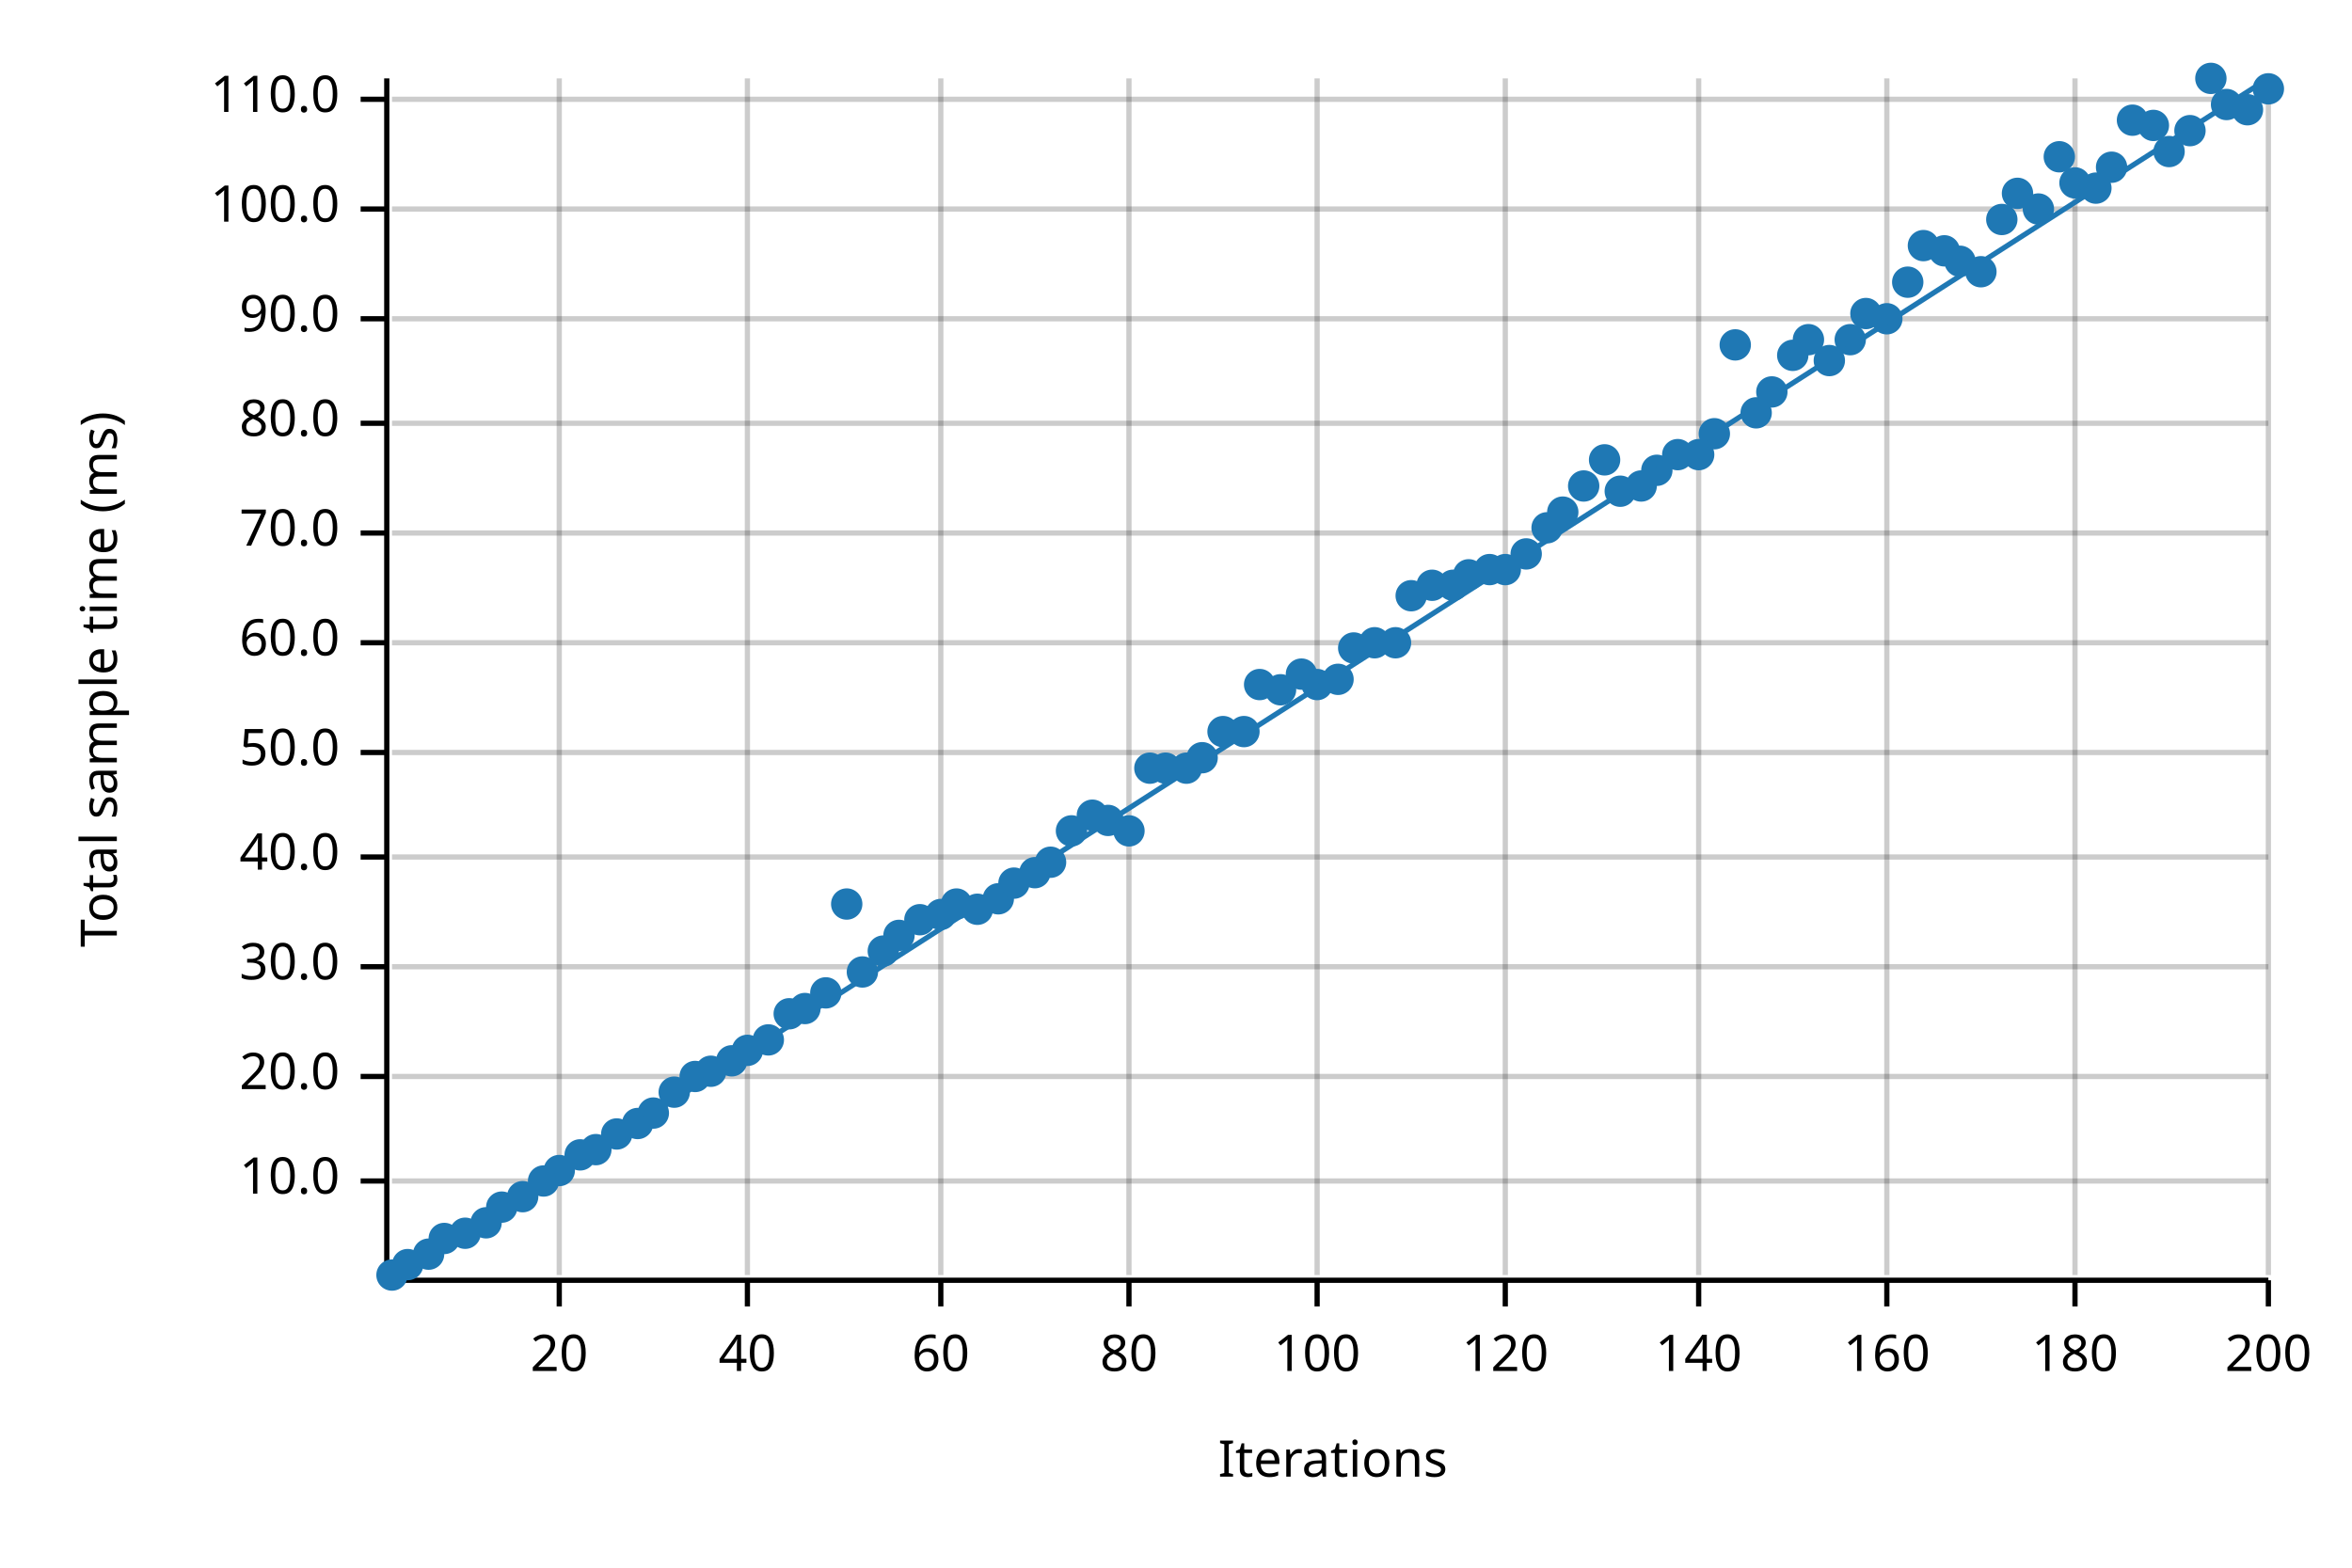
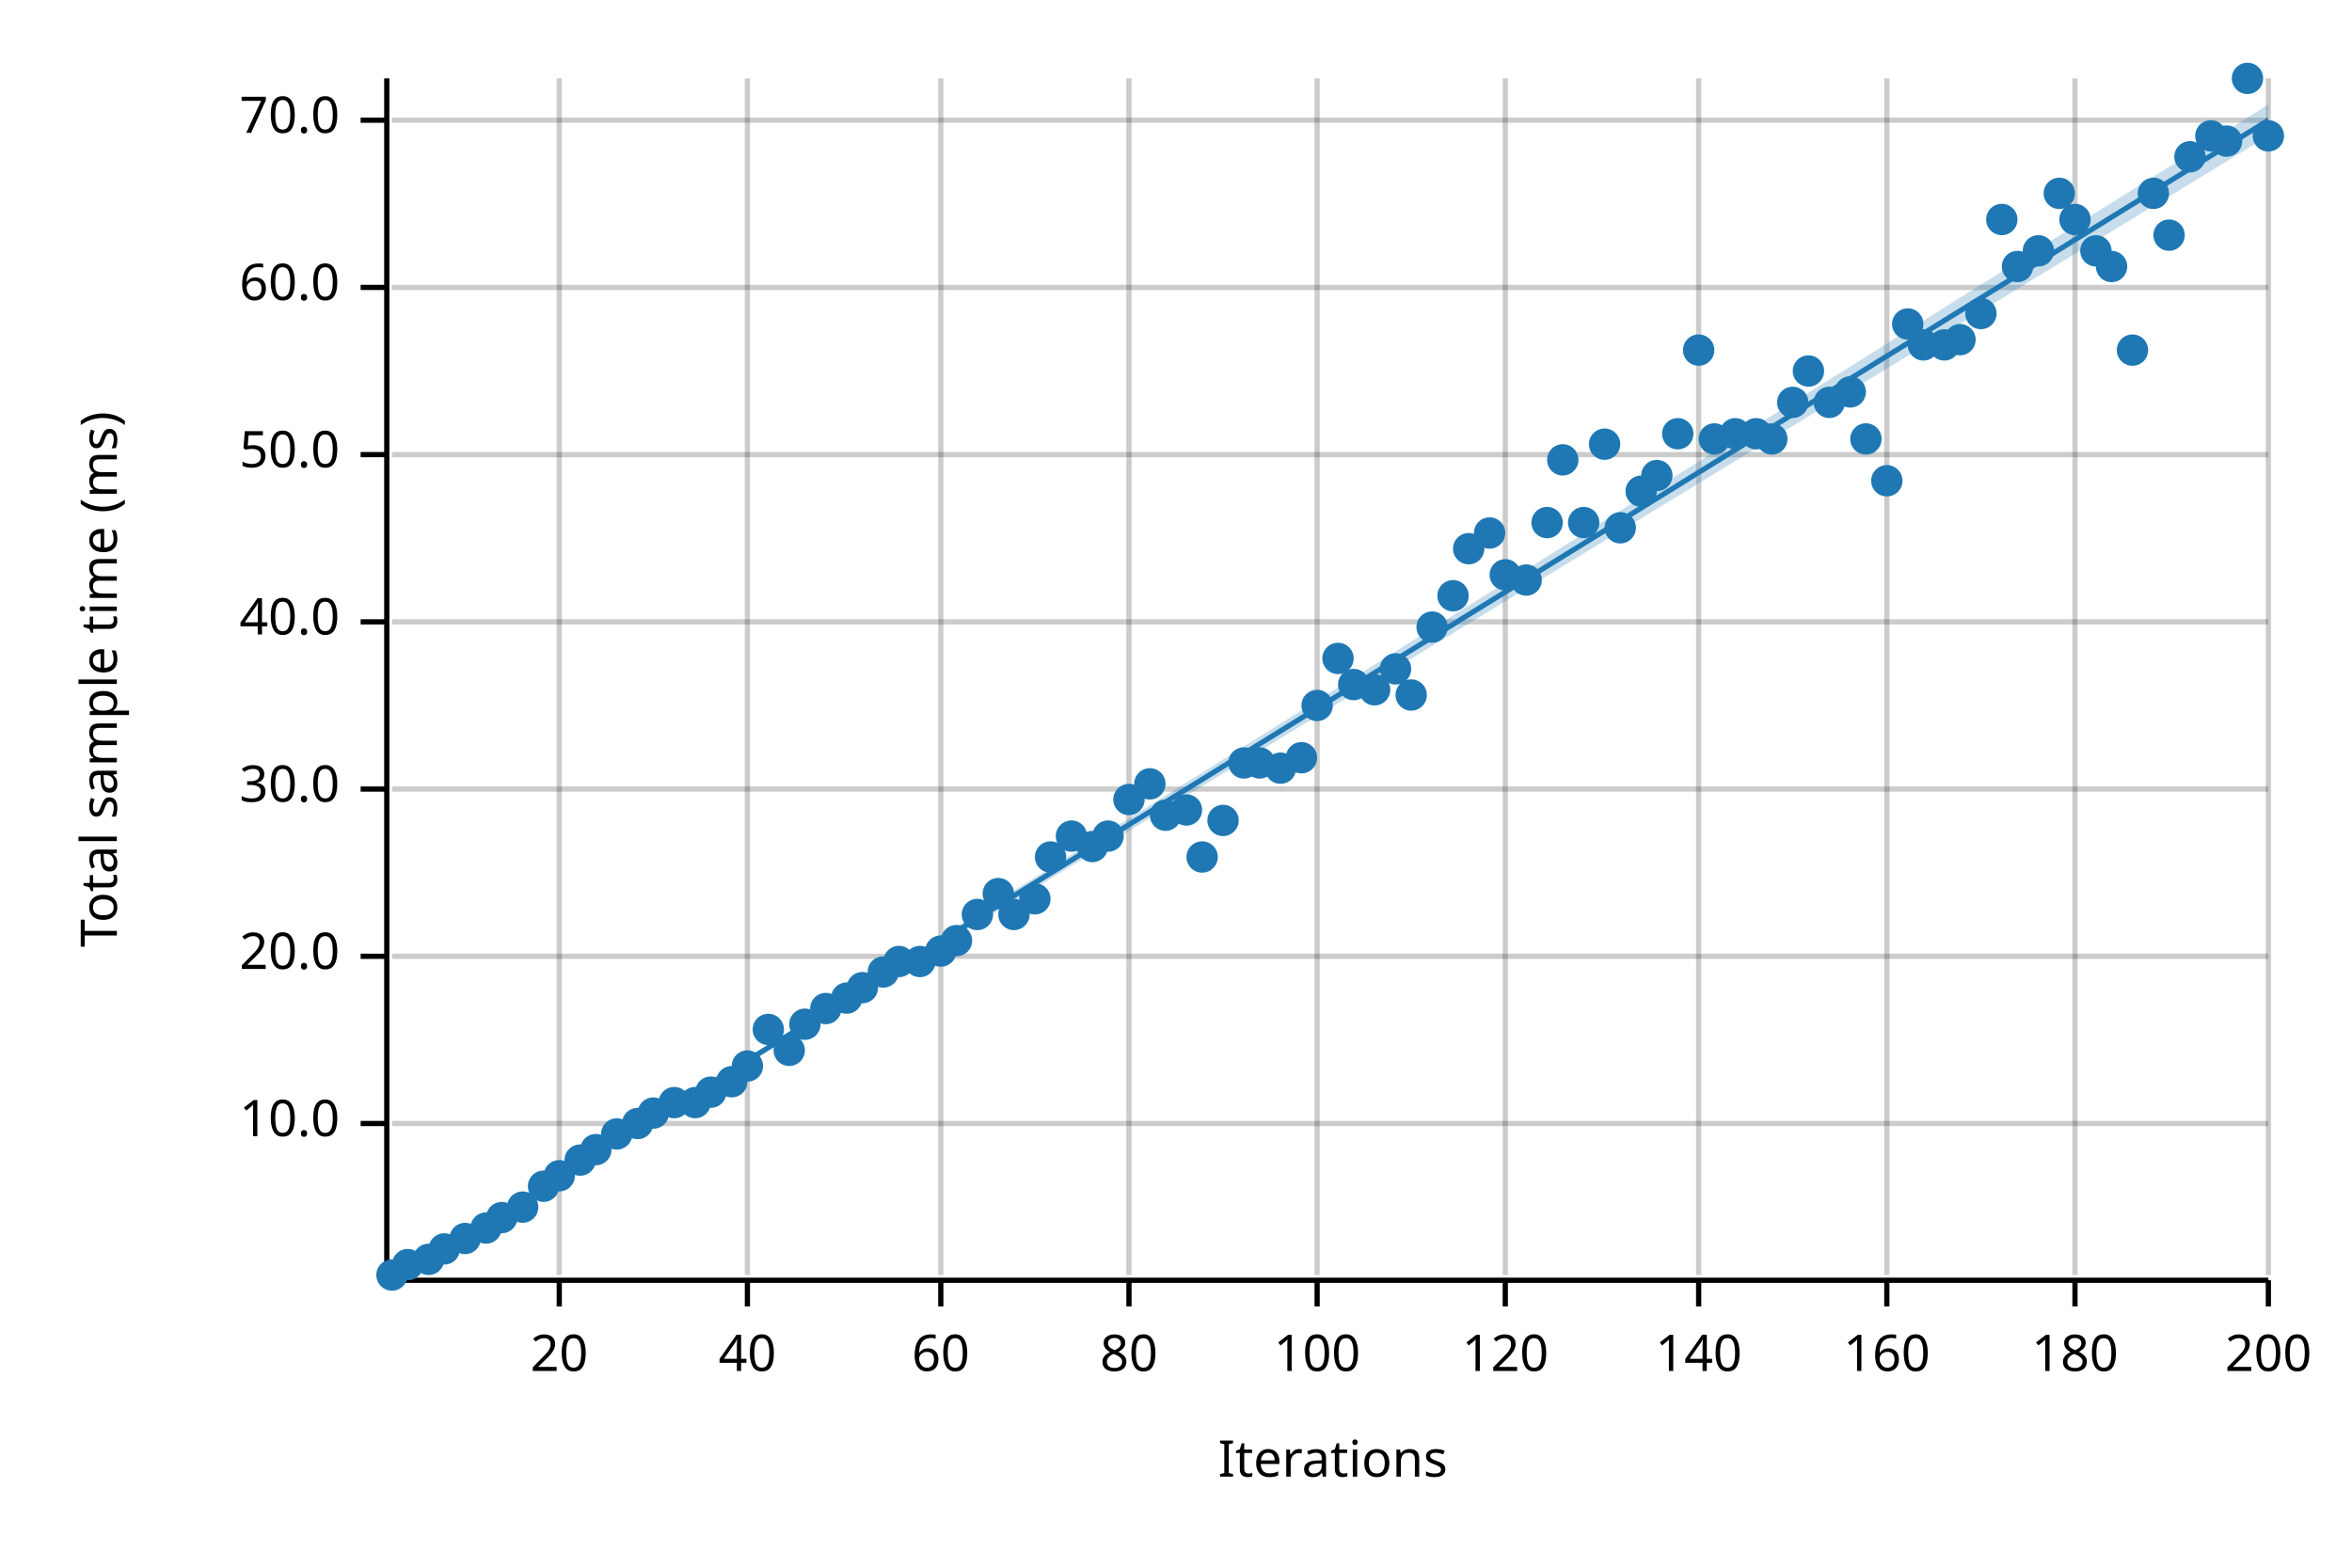
<svg xmlns="http://www.w3.org/2000/svg" width="450" height="300" viewBox="0 0 450 300">
  <text x="15" y="130" dy="0.76em" text-anchor="middle" font-family="sans-serif" font-size="9.677" opacity="1" fill="#000000" transform="rotate(270, 15, 130)">
Total sample time (ms)
</text>
  <text x="255" y="285" dy="-0.5ex" text-anchor="middle" font-family="sans-serif" font-size="9.677" opacity="1" fill="#000000">
Iterations
</text>
  <line opacity="0.2" stroke="#000000" stroke-width="1" x1="107" y1="244" x2="107" y2="15" />
  <line opacity="0.2" stroke="#000000" stroke-width="1" x1="143" y1="244" x2="143" y2="15" />
  <line opacity="0.2" stroke="#000000" stroke-width="1" x1="180" y1="244" x2="180" y2="15" />
  <line opacity="0.2" stroke="#000000" stroke-width="1" x1="216" y1="244" x2="216" y2="15" />
  <line opacity="0.2" stroke="#000000" stroke-width="1" x1="252" y1="244" x2="252" y2="15" />
  <line opacity="0.2" stroke="#000000" stroke-width="1" x1="288" y1="244" x2="288" y2="15" />
  <line opacity="0.2" stroke="#000000" stroke-width="1" x1="325" y1="244" x2="325" y2="15" />
  <line opacity="0.2" stroke="#000000" stroke-width="1" x1="361" y1="244" x2="361" y2="15" />
  <line opacity="0.2" stroke="#000000" stroke-width="1" x1="397" y1="244" x2="397" y2="15" />
  <line opacity="0.2" stroke="#000000" stroke-width="1" x1="434" y1="244" x2="434" y2="15" />
-   <line opacity="0.2" stroke="#000000" stroke-width="1" x1="75" y1="226" x2="434" y2="226" />
-   <line opacity="0.2" stroke="#000000" stroke-width="1" x1="75" y1="206" x2="434" y2="206" />
-   <line opacity="0.2" stroke="#000000" stroke-width="1" x1="75" y1="185" x2="434" y2="185" />
-   <line opacity="0.2" stroke="#000000" stroke-width="1" x1="75" y1="164" x2="434" y2="164" />
-   <line opacity="0.2" stroke="#000000" stroke-width="1" x1="75" y1="144" x2="434" y2="144" />
-   <line opacity="0.2" stroke="#000000" stroke-width="1" x1="75" y1="123" x2="434" y2="123" />
-   <line opacity="0.2" stroke="#000000" stroke-width="1" x1="75" y1="102" x2="434" y2="102" />
-   <line opacity="0.2" stroke="#000000" stroke-width="1" x1="75" y1="81" x2="434" y2="81" />
-   <line opacity="0.2" stroke="#000000" stroke-width="1" x1="75" y1="61" x2="434" y2="61" />
-   <line opacity="0.2" stroke="#000000" stroke-width="1" x1="75" y1="40" x2="434" y2="40" />
-   <line opacity="0.2" stroke="#000000" stroke-width="1" x1="75" y1="19" x2="434" y2="19" />
+   <line opacity="0.2" stroke="#000000" stroke-width="1" x1="75" y1="215" x2="434" y2="215" />
+   <line opacity="0.2" stroke="#000000" stroke-width="1" x1="75" y1="183" x2="434" y2="183" />
+   <line opacity="0.2" stroke="#000000" stroke-width="1" x1="75" y1="151" x2="434" y2="151" />
+   <line opacity="0.2" stroke="#000000" stroke-width="1" x1="75" y1="119" x2="434" y2="119" />
+   <line opacity="0.2" stroke="#000000" stroke-width="1" x1="75" y1="87" x2="434" y2="87" />
+   <line opacity="0.2" stroke="#000000" stroke-width="1" x1="75" y1="55" x2="434" y2="55" />
+   <line opacity="0.2" stroke="#000000" stroke-width="1" x1="75" y1="23" x2="434" y2="23" />
  <polyline fill="none" opacity="1" stroke="#000000" stroke-width="1" points="74,15 74,244 " />
-   <text x="65" y="226" dy="0.5ex" text-anchor="end" font-family="sans-serif" font-size="9.677" opacity="1" fill="#000000">
+   <text x="65" y="215" dy="0.5ex" text-anchor="end" font-family="sans-serif" font-size="9.677" opacity="1" fill="#000000">
10.0
</text>
-   <polyline fill="none" opacity="1" stroke="#000000" stroke-width="1" points="69,226 74,226 " />
-   <text x="65" y="206" dy="0.5ex" text-anchor="end" font-family="sans-serif" font-size="9.677" opacity="1" fill="#000000">
+   <polyline fill="none" opacity="1" stroke="#000000" stroke-width="1" points="69,215 74,215 " />
+   <text x="65" y="183" dy="0.5ex" text-anchor="end" font-family="sans-serif" font-size="9.677" opacity="1" fill="#000000">
20.0
</text>
-   <polyline fill="none" opacity="1" stroke="#000000" stroke-width="1" points="69,206 74,206 " />
-   <text x="65" y="185" dy="0.5ex" text-anchor="end" font-family="sans-serif" font-size="9.677" opacity="1" fill="#000000">
+   <polyline fill="none" opacity="1" stroke="#000000" stroke-width="1" points="69,183 74,183 " />
+   <text x="65" y="151" dy="0.5ex" text-anchor="end" font-family="sans-serif" font-size="9.677" opacity="1" fill="#000000">
30.0
</text>
-   <polyline fill="none" opacity="1" stroke="#000000" stroke-width="1" points="69,185 74,185 " />
-   <text x="65" y="164" dy="0.5ex" text-anchor="end" font-family="sans-serif" font-size="9.677" opacity="1" fill="#000000">
+   <polyline fill="none" opacity="1" stroke="#000000" stroke-width="1" points="69,151 74,151 " />
+   <text x="65" y="119" dy="0.5ex" text-anchor="end" font-family="sans-serif" font-size="9.677" opacity="1" fill="#000000">
40.0
</text>
-   <polyline fill="none" opacity="1" stroke="#000000" stroke-width="1" points="69,164 74,164 " />
-   <text x="65" y="144" dy="0.5ex" text-anchor="end" font-family="sans-serif" font-size="9.677" opacity="1" fill="#000000">
+   <polyline fill="none" opacity="1" stroke="#000000" stroke-width="1" points="69,119 74,119 " />
+   <text x="65" y="87" dy="0.5ex" text-anchor="end" font-family="sans-serif" font-size="9.677" opacity="1" fill="#000000">
50.0
</text>
-   <polyline fill="none" opacity="1" stroke="#000000" stroke-width="1" points="69,144 74,144 " />
-   <text x="65" y="123" dy="0.5ex" text-anchor="end" font-family="sans-serif" font-size="9.677" opacity="1" fill="#000000">
+   <polyline fill="none" opacity="1" stroke="#000000" stroke-width="1" points="69,87 74,87 " />
+   <text x="65" y="55" dy="0.5ex" text-anchor="end" font-family="sans-serif" font-size="9.677" opacity="1" fill="#000000">
60.0
</text>
-   <polyline fill="none" opacity="1" stroke="#000000" stroke-width="1" points="69,123 74,123 " />
-   <text x="65" y="102" dy="0.5ex" text-anchor="end" font-family="sans-serif" font-size="9.677" opacity="1" fill="#000000">
+   <polyline fill="none" opacity="1" stroke="#000000" stroke-width="1" points="69,55 74,55 " />
+   <text x="65" y="23" dy="0.5ex" text-anchor="end" font-family="sans-serif" font-size="9.677" opacity="1" fill="#000000">
70.0
</text>
-   <polyline fill="none" opacity="1" stroke="#000000" stroke-width="1" points="69,102 74,102 " />
-   <text x="65" y="81" dy="0.5ex" text-anchor="end" font-family="sans-serif" font-size="9.677" opacity="1" fill="#000000">
- 80.0
- </text>
-   <polyline fill="none" opacity="1" stroke="#000000" stroke-width="1" points="69,81 74,81 " />
-   <text x="65" y="61" dy="0.5ex" text-anchor="end" font-family="sans-serif" font-size="9.677" opacity="1" fill="#000000">
- 90.0
- </text>
-   <polyline fill="none" opacity="1" stroke="#000000" stroke-width="1" points="69,61 74,61 " />
-   <text x="65" y="40" dy="0.5ex" text-anchor="end" font-family="sans-serif" font-size="9.677" opacity="1" fill="#000000">
- 100.0
- </text>
-   <polyline fill="none" opacity="1" stroke="#000000" stroke-width="1" points="69,40 74,40 " />
-   <text x="65" y="19" dy="0.5ex" text-anchor="end" font-family="sans-serif" font-size="9.677" opacity="1" fill="#000000">
- 110.0
- </text>
-   <polyline fill="none" opacity="1" stroke="#000000" stroke-width="1" points="69,19 74,19 " />
+   <polyline fill="none" opacity="1" stroke="#000000" stroke-width="1" points="69,23 74,23 " />
  <polyline fill="none" opacity="1" stroke="#000000" stroke-width="1" points="75,245 434,245 " />
  <text x="107" y="255" dy="0.76em" text-anchor="middle" font-family="sans-serif" font-size="9.677" opacity="1" fill="#000000">
20
</text>
  <polyline fill="none" opacity="1" stroke="#000000" stroke-width="1" points="107,245 107,250 " />
  <text x="143" y="255" dy="0.76em" text-anchor="middle" font-family="sans-serif" font-size="9.677" opacity="1" fill="#000000">
40
</text>
  <polyline fill="none" opacity="1" stroke="#000000" stroke-width="1" points="143,245 143,250 " />
  <text x="180" y="255" dy="0.76em" text-anchor="middle" font-family="sans-serif" font-size="9.677" opacity="1" fill="#000000">
60
</text>
  <polyline fill="none" opacity="1" stroke="#000000" stroke-width="1" points="180,245 180,250 " />
  <text x="216" y="255" dy="0.76em" text-anchor="middle" font-family="sans-serif" font-size="9.677" opacity="1" fill="#000000">
80
</text>
  <polyline fill="none" opacity="1" stroke="#000000" stroke-width="1" points="216,245 216,250 " />
  <text x="252" y="255" dy="0.76em" text-anchor="middle" font-family="sans-serif" font-size="9.677" opacity="1" fill="#000000">
100
</text>
  <polyline fill="none" opacity="1" stroke="#000000" stroke-width="1" points="252,245 252,250 " />
  <text x="288" y="255" dy="0.76em" text-anchor="middle" font-family="sans-serif" font-size="9.677" opacity="1" fill="#000000">
120
</text>
  <polyline fill="none" opacity="1" stroke="#000000" stroke-width="1" points="288,245 288,250 " />
  <text x="325" y="255" dy="0.76em" text-anchor="middle" font-family="sans-serif" font-size="9.677" opacity="1" fill="#000000">
140
</text>
  <polyline fill="none" opacity="1" stroke="#000000" stroke-width="1" points="325,245 325,250 " />
  <text x="361" y="255" dy="0.76em" text-anchor="middle" font-family="sans-serif" font-size="9.677" opacity="1" fill="#000000">
160
</text>
  <polyline fill="none" opacity="1" stroke="#000000" stroke-width="1" points="361,245 361,250 " />
  <text x="397" y="255" dy="0.76em" text-anchor="middle" font-family="sans-serif" font-size="9.677" opacity="1" fill="#000000">
180
</text>
  <polyline fill="none" opacity="1" stroke="#000000" stroke-width="1" points="397,245 397,250 " />
  <text x="434" y="255" dy="0.76em" text-anchor="middle" font-family="sans-serif" font-size="9.677" opacity="1" fill="#000000">
200
</text>
  <polyline fill="none" opacity="1" stroke="#000000" stroke-width="1" points="434,245 434,250 " />
  <circle cx="75" cy="244" r="3" opacity="1" fill="#1F78B4" stroke="none" stroke-width="1" />
  <circle cx="78" cy="242" r="3" opacity="1" fill="#1F78B4" stroke="none" stroke-width="1" />
-   <circle cx="82" cy="240" r="3" opacity="1" fill="#1F78B4" stroke="none" stroke-width="1" />
-   <circle cx="85" cy="237" r="3" opacity="1" fill="#1F78B4" stroke="none" stroke-width="1" />
-   <circle cx="89" cy="236" r="3" opacity="1" fill="#1F78B4" stroke="none" stroke-width="1" />
-   <circle cx="93" cy="234" r="3" opacity="1" fill="#1F78B4" stroke="none" stroke-width="1" />
-   <circle cx="96" cy="231" r="3" opacity="1" fill="#1F78B4" stroke="none" stroke-width="1" />
-   <circle cx="100" cy="229" r="3" opacity="1" fill="#1F78B4" stroke="none" stroke-width="1" />
-   <circle cx="104" cy="226" r="3" opacity="1" fill="#1F78B4" stroke="none" stroke-width="1" />
-   <circle cx="107" cy="224" r="3" opacity="1" fill="#1F78B4" stroke="none" stroke-width="1" />
-   <circle cx="111" cy="221" r="3" opacity="1" fill="#1F78B4" stroke="none" stroke-width="1" />
+   <circle cx="82" cy="241" r="3" opacity="1" fill="#1F78B4" stroke="none" stroke-width="1" />
+   <circle cx="85" cy="239" r="3" opacity="1" fill="#1F78B4" stroke="none" stroke-width="1" />
+   <circle cx="89" cy="237" r="3" opacity="1" fill="#1F78B4" stroke="none" stroke-width="1" />
+   <circle cx="93" cy="235" r="3" opacity="1" fill="#1F78B4" stroke="none" stroke-width="1" />
+   <circle cx="96" cy="233" r="3" opacity="1" fill="#1F78B4" stroke="none" stroke-width="1" />
+   <circle cx="100" cy="231" r="3" opacity="1" fill="#1F78B4" stroke="none" stroke-width="1" />
+   <circle cx="104" cy="227" r="3" opacity="1" fill="#1F78B4" stroke="none" stroke-width="1" />
+   <circle cx="107" cy="225" r="3" opacity="1" fill="#1F78B4" stroke="none" stroke-width="1" />
+   <circle cx="111" cy="222" r="3" opacity="1" fill="#1F78B4" stroke="none" stroke-width="1" />
  <circle cx="114" cy="220" r="3" opacity="1" fill="#1F78B4" stroke="none" stroke-width="1" />
  <circle cx="118" cy="217" r="3" opacity="1" fill="#1F78B4" stroke="none" stroke-width="1" />
  <circle cx="122" cy="215" r="3" opacity="1" fill="#1F78B4" stroke="none" stroke-width="1" />
  <circle cx="125" cy="213" r="3" opacity="1" fill="#1F78B4" stroke="none" stroke-width="1" />
-   <circle cx="129" cy="209" r="3" opacity="1" fill="#1F78B4" stroke="none" stroke-width="1" />
-   <circle cx="133" cy="206" r="3" opacity="1" fill="#1F78B4" stroke="none" stroke-width="1" />
-   <circle cx="136" cy="205" r="3" opacity="1" fill="#1F78B4" stroke="none" stroke-width="1" />
-   <circle cx="140" cy="203" r="3" opacity="1" fill="#1F78B4" stroke="none" stroke-width="1" />
-   <circle cx="143" cy="201" r="3" opacity="1" fill="#1F78B4" stroke="none" stroke-width="1" />
-   <circle cx="147" cy="199" r="3" opacity="1" fill="#1F78B4" stroke="none" stroke-width="1" />
-   <circle cx="151" cy="194" r="3" opacity="1" fill="#1F78B4" stroke="none" stroke-width="1" />
-   <circle cx="154" cy="193" r="3" opacity="1" fill="#1F78B4" stroke="none" stroke-width="1" />
-   <circle cx="158" cy="190" r="3" opacity="1" fill="#1F78B4" stroke="none" stroke-width="1" />
-   <circle cx="162" cy="173" r="3" opacity="1" fill="#1F78B4" stroke="none" stroke-width="1" />
-   <circle cx="165" cy="186" r="3" opacity="1" fill="#1F78B4" stroke="none" stroke-width="1" />
-   <circle cx="169" cy="182" r="3" opacity="1" fill="#1F78B4" stroke="none" stroke-width="1" />
-   <circle cx="172" cy="179" r="3" opacity="1" fill="#1F78B4" stroke="none" stroke-width="1" />
-   <circle cx="176" cy="176" r="3" opacity="1" fill="#1F78B4" stroke="none" stroke-width="1" />
-   <circle cx="180" cy="175" r="3" opacity="1" fill="#1F78B4" stroke="none" stroke-width="1" />
-   <circle cx="183" cy="173" r="3" opacity="1" fill="#1F78B4" stroke="none" stroke-width="1" />
-   <circle cx="187" cy="174" r="3" opacity="1" fill="#1F78B4" stroke="none" stroke-width="1" />
-   <circle cx="191" cy="172" r="3" opacity="1" fill="#1F78B4" stroke="none" stroke-width="1" />
-   <circle cx="194" cy="169" r="3" opacity="1" fill="#1F78B4" stroke="none" stroke-width="1" />
-   <circle cx="198" cy="167" r="3" opacity="1" fill="#1F78B4" stroke="none" stroke-width="1" />
-   <circle cx="201" cy="165" r="3" opacity="1" fill="#1F78B4" stroke="none" stroke-width="1" />
-   <circle cx="205" cy="159" r="3" opacity="1" fill="#1F78B4" stroke="none" stroke-width="1" />
-   <circle cx="209" cy="156" r="3" opacity="1" fill="#1F78B4" stroke="none" stroke-width="1" />
-   <circle cx="212" cy="157" r="3" opacity="1" fill="#1F78B4" stroke="none" stroke-width="1" />
-   <circle cx="216" cy="159" r="3" opacity="1" fill="#1F78B4" stroke="none" stroke-width="1" />
-   <circle cx="220" cy="147" r="3" opacity="1" fill="#1F78B4" stroke="none" stroke-width="1" />
-   <circle cx="223" cy="147" r="3" opacity="1" fill="#1F78B4" stroke="none" stroke-width="1" />
-   <circle cx="227" cy="147" r="3" opacity="1" fill="#1F78B4" stroke="none" stroke-width="1" />
-   <circle cx="230" cy="145" r="3" opacity="1" fill="#1F78B4" stroke="none" stroke-width="1" />
-   <circle cx="234" cy="140" r="3" opacity="1" fill="#1F78B4" stroke="none" stroke-width="1" />
-   <circle cx="238" cy="140" r="3" opacity="1" fill="#1F78B4" stroke="none" stroke-width="1" />
-   <circle cx="241" cy="131" r="3" opacity="1" fill="#1F78B4" stroke="none" stroke-width="1" />
-   <circle cx="245" cy="132" r="3" opacity="1" fill="#1F78B4" stroke="none" stroke-width="1" />
-   <circle cx="249" cy="129" r="3" opacity="1" fill="#1F78B4" stroke="none" stroke-width="1" />
-   <circle cx="252" cy="131" r="3" opacity="1" fill="#1F78B4" stroke="none" stroke-width="1" />
-   <circle cx="256" cy="130" r="3" opacity="1" fill="#1F78B4" stroke="none" stroke-width="1" />
-   <circle cx="259" cy="124" r="3" opacity="1" fill="#1F78B4" stroke="none" stroke-width="1" />
-   <circle cx="263" cy="123" r="3" opacity="1" fill="#1F78B4" stroke="none" stroke-width="1" />
-   <circle cx="267" cy="123" r="3" opacity="1" fill="#1F78B4" stroke="none" stroke-width="1" />
-   <circle cx="270" cy="114" r="3" opacity="1" fill="#1F78B4" stroke="none" stroke-width="1" />
-   <circle cx="274" cy="112" r="3" opacity="1" fill="#1F78B4" stroke="none" stroke-width="1" />
-   <circle cx="278" cy="112" r="3" opacity="1" fill="#1F78B4" stroke="none" stroke-width="1" />
-   <circle cx="281" cy="110" r="3" opacity="1" fill="#1F78B4" stroke="none" stroke-width="1" />
-   <circle cx="285" cy="109" r="3" opacity="1" fill="#1F78B4" stroke="none" stroke-width="1" />
-   <circle cx="288" cy="109" r="3" opacity="1" fill="#1F78B4" stroke="none" stroke-width="1" />
-   <circle cx="292" cy="106" r="3" opacity="1" fill="#1F78B4" stroke="none" stroke-width="1" />
-   <circle cx="296" cy="101" r="3" opacity="1" fill="#1F78B4" stroke="none" stroke-width="1" />
-   <circle cx="299" cy="98" r="3" opacity="1" fill="#1F78B4" stroke="none" stroke-width="1" />
-   <circle cx="303" cy="93" r="3" opacity="1" fill="#1F78B4" stroke="none" stroke-width="1" />
-   <circle cx="307" cy="88" r="3" opacity="1" fill="#1F78B4" stroke="none" stroke-width="1" />
-   <circle cx="310" cy="94" r="3" opacity="1" fill="#1F78B4" stroke="none" stroke-width="1" />
-   <circle cx="314" cy="93" r="3" opacity="1" fill="#1F78B4" stroke="none" stroke-width="1" />
-   <circle cx="317" cy="90" r="3" opacity="1" fill="#1F78B4" stroke="none" stroke-width="1" />
-   <circle cx="321" cy="87" r="3" opacity="1" fill="#1F78B4" stroke="none" stroke-width="1" />
-   <circle cx="325" cy="87" r="3" opacity="1" fill="#1F78B4" stroke="none" stroke-width="1" />
-   <circle cx="328" cy="83" r="3" opacity="1" fill="#1F78B4" stroke="none" stroke-width="1" />
-   <circle cx="332" cy="66" r="3" opacity="1" fill="#1F78B4" stroke="none" stroke-width="1" />
-   <circle cx="336" cy="79" r="3" opacity="1" fill="#1F78B4" stroke="none" stroke-width="1" />
-   <circle cx="339" cy="75" r="3" opacity="1" fill="#1F78B4" stroke="none" stroke-width="1" />
-   <circle cx="343" cy="68" r="3" opacity="1" fill="#1F78B4" stroke="none" stroke-width="1" />
-   <circle cx="346" cy="65" r="3" opacity="1" fill="#1F78B4" stroke="none" stroke-width="1" />
-   <circle cx="350" cy="69" r="3" opacity="1" fill="#1F78B4" stroke="none" stroke-width="1" />
-   <circle cx="354" cy="65" r="3" opacity="1" fill="#1F78B4" stroke="none" stroke-width="1" />
-   <circle cx="357" cy="60" r="3" opacity="1" fill="#1F78B4" stroke="none" stroke-width="1" />
-   <circle cx="361" cy="61" r="3" opacity="1" fill="#1F78B4" stroke="none" stroke-width="1" />
-   <circle cx="365" cy="54" r="3" opacity="1" fill="#1F78B4" stroke="none" stroke-width="1" />
-   <circle cx="368" cy="47" r="3" opacity="1" fill="#1F78B4" stroke="none" stroke-width="1" />
-   <circle cx="372" cy="48" r="3" opacity="1" fill="#1F78B4" stroke="none" stroke-width="1" />
-   <circle cx="375" cy="50" r="3" opacity="1" fill="#1F78B4" stroke="none" stroke-width="1" />
-   <circle cx="379" cy="52" r="3" opacity="1" fill="#1F78B4" stroke="none" stroke-width="1" />
+   <circle cx="129" cy="211" r="3" opacity="1" fill="#1F78B4" stroke="none" stroke-width="1" />
+   <circle cx="133" cy="211" r="3" opacity="1" fill="#1F78B4" stroke="none" stroke-width="1" />
+   <circle cx="136" cy="209" r="3" opacity="1" fill="#1F78B4" stroke="none" stroke-width="1" />
+   <circle cx="140" cy="207" r="3" opacity="1" fill="#1F78B4" stroke="none" stroke-width="1" />
+   <circle cx="143" cy="204" r="3" opacity="1" fill="#1F78B4" stroke="none" stroke-width="1" />
+   <circle cx="147" cy="197" r="3" opacity="1" fill="#1F78B4" stroke="none" stroke-width="1" />
+   <circle cx="151" cy="201" r="3" opacity="1" fill="#1F78B4" stroke="none" stroke-width="1" />
+   <circle cx="154" cy="196" r="3" opacity="1" fill="#1F78B4" stroke="none" stroke-width="1" />
+   <circle cx="158" cy="193" r="3" opacity="1" fill="#1F78B4" stroke="none" stroke-width="1" />
+   <circle cx="162" cy="191" r="3" opacity="1" fill="#1F78B4" stroke="none" stroke-width="1" />
+   <circle cx="165" cy="189" r="3" opacity="1" fill="#1F78B4" stroke="none" stroke-width="1" />
+   <circle cx="169" cy="186" r="3" opacity="1" fill="#1F78B4" stroke="none" stroke-width="1" />
+   <circle cx="172" cy="184" r="3" opacity="1" fill="#1F78B4" stroke="none" stroke-width="1" />
+   <circle cx="176" cy="184" r="3" opacity="1" fill="#1F78B4" stroke="none" stroke-width="1" />
+   <circle cx="180" cy="182" r="3" opacity="1" fill="#1F78B4" stroke="none" stroke-width="1" />
+   <circle cx="183" cy="180" r="3" opacity="1" fill="#1F78B4" stroke="none" stroke-width="1" />
+   <circle cx="187" cy="175" r="3" opacity="1" fill="#1F78B4" stroke="none" stroke-width="1" />
+   <circle cx="191" cy="171" r="3" opacity="1" fill="#1F78B4" stroke="none" stroke-width="1" />
+   <circle cx="194" cy="175" r="3" opacity="1" fill="#1F78B4" stroke="none" stroke-width="1" />
+   <circle cx="198" cy="172" r="3" opacity="1" fill="#1F78B4" stroke="none" stroke-width="1" />
+   <circle cx="201" cy="164" r="3" opacity="1" fill="#1F78B4" stroke="none" stroke-width="1" />
+   <circle cx="205" cy="160" r="3" opacity="1" fill="#1F78B4" stroke="none" stroke-width="1" />
+   <circle cx="209" cy="162" r="3" opacity="1" fill="#1F78B4" stroke="none" stroke-width="1" />
+   <circle cx="212" cy="160" r="3" opacity="1" fill="#1F78B4" stroke="none" stroke-width="1" />
+   <circle cx="216" cy="153" r="3" opacity="1" fill="#1F78B4" stroke="none" stroke-width="1" />
+   <circle cx="220" cy="150" r="3" opacity="1" fill="#1F78B4" stroke="none" stroke-width="1" />
+   <circle cx="223" cy="156" r="3" opacity="1" fill="#1F78B4" stroke="none" stroke-width="1" />
+   <circle cx="227" cy="155" r="3" opacity="1" fill="#1F78B4" stroke="none" stroke-width="1" />
+   <circle cx="230" cy="164" r="3" opacity="1" fill="#1F78B4" stroke="none" stroke-width="1" />
+   <circle cx="234" cy="157" r="3" opacity="1" fill="#1F78B4" stroke="none" stroke-width="1" />
+   <circle cx="238" cy="146" r="3" opacity="1" fill="#1F78B4" stroke="none" stroke-width="1" />
+   <circle cx="241" cy="146" r="3" opacity="1" fill="#1F78B4" stroke="none" stroke-width="1" />
+   <circle cx="245" cy="147" r="3" opacity="1" fill="#1F78B4" stroke="none" stroke-width="1" />
+   <circle cx="249" cy="145" r="3" opacity="1" fill="#1F78B4" stroke="none" stroke-width="1" />
+   <circle cx="252" cy="135" r="3" opacity="1" fill="#1F78B4" stroke="none" stroke-width="1" />
+   <circle cx="256" cy="126" r="3" opacity="1" fill="#1F78B4" stroke="none" stroke-width="1" />
+   <circle cx="259" cy="131" r="3" opacity="1" fill="#1F78B4" stroke="none" stroke-width="1" />
+   <circle cx="263" cy="132" r="3" opacity="1" fill="#1F78B4" stroke="none" stroke-width="1" />
+   <circle cx="267" cy="128" r="3" opacity="1" fill="#1F78B4" stroke="none" stroke-width="1" />
+   <circle cx="270" cy="133" r="3" opacity="1" fill="#1F78B4" stroke="none" stroke-width="1" />
+   <circle cx="274" cy="120" r="3" opacity="1" fill="#1F78B4" stroke="none" stroke-width="1" />
+   <circle cx="278" cy="114" r="3" opacity="1" fill="#1F78B4" stroke="none" stroke-width="1" />
+   <circle cx="281" cy="105" r="3" opacity="1" fill="#1F78B4" stroke="none" stroke-width="1" />
+   <circle cx="285" cy="102" r="3" opacity="1" fill="#1F78B4" stroke="none" stroke-width="1" />
+   <circle cx="288" cy="110" r="3" opacity="1" fill="#1F78B4" stroke="none" stroke-width="1" />
+   <circle cx="292" cy="111" r="3" opacity="1" fill="#1F78B4" stroke="none" stroke-width="1" />
+   <circle cx="296" cy="100" r="3" opacity="1" fill="#1F78B4" stroke="none" stroke-width="1" />
+   <circle cx="299" cy="88" r="3" opacity="1" fill="#1F78B4" stroke="none" stroke-width="1" />
+   <circle cx="303" cy="100" r="3" opacity="1" fill="#1F78B4" stroke="none" stroke-width="1" />
+   <circle cx="307" cy="85" r="3" opacity="1" fill="#1F78B4" stroke="none" stroke-width="1" />
+   <circle cx="310" cy="101" r="3" opacity="1" fill="#1F78B4" stroke="none" stroke-width="1" />
+   <circle cx="314" cy="94" r="3" opacity="1" fill="#1F78B4" stroke="none" stroke-width="1" />
+   <circle cx="317" cy="91" r="3" opacity="1" fill="#1F78B4" stroke="none" stroke-width="1" />
+   <circle cx="321" cy="83" r="3" opacity="1" fill="#1F78B4" stroke="none" stroke-width="1" />
+   <circle cx="325" cy="67" r="3" opacity="1" fill="#1F78B4" stroke="none" stroke-width="1" />
+   <circle cx="328" cy="84" r="3" opacity="1" fill="#1F78B4" stroke="none" stroke-width="1" />
+   <circle cx="332" cy="83" r="3" opacity="1" fill="#1F78B4" stroke="none" stroke-width="1" />
+   <circle cx="336" cy="83" r="3" opacity="1" fill="#1F78B4" stroke="none" stroke-width="1" />
+   <circle cx="339" cy="84" r="3" opacity="1" fill="#1F78B4" stroke="none" stroke-width="1" />
+   <circle cx="343" cy="77" r="3" opacity="1" fill="#1F78B4" stroke="none" stroke-width="1" />
+   <circle cx="346" cy="71" r="3" opacity="1" fill="#1F78B4" stroke="none" stroke-width="1" />
+   <circle cx="350" cy="77" r="3" opacity="1" fill="#1F78B4" stroke="none" stroke-width="1" />
+   <circle cx="354" cy="75" r="3" opacity="1" fill="#1F78B4" stroke="none" stroke-width="1" />
+   <circle cx="357" cy="84" r="3" opacity="1" fill="#1F78B4" stroke="none" stroke-width="1" />
+   <circle cx="361" cy="92" r="3" opacity="1" fill="#1F78B4" stroke="none" stroke-width="1" />
+   <circle cx="365" cy="62" r="3" opacity="1" fill="#1F78B4" stroke="none" stroke-width="1" />
+   <circle cx="368" cy="66" r="3" opacity="1" fill="#1F78B4" stroke="none" stroke-width="1" />
+   <circle cx="372" cy="66" r="3" opacity="1" fill="#1F78B4" stroke="none" stroke-width="1" />
+   <circle cx="375" cy="65" r="3" opacity="1" fill="#1F78B4" stroke="none" stroke-width="1" />
+   <circle cx="379" cy="60" r="3" opacity="1" fill="#1F78B4" stroke="none" stroke-width="1" />
  <circle cx="383" cy="42" r="3" opacity="1" fill="#1F78B4" stroke="none" stroke-width="1" />
-   <circle cx="386" cy="37" r="3" opacity="1" fill="#1F78B4" stroke="none" stroke-width="1" />
-   <circle cx="390" cy="40" r="3" opacity="1" fill="#1F78B4" stroke="none" stroke-width="1" />
-   <circle cx="394" cy="30" r="3" opacity="1" fill="#1F78B4" stroke="none" stroke-width="1" />
-   <circle cx="397" cy="35" r="3" opacity="1" fill="#1F78B4" stroke="none" stroke-width="1" />
-   <circle cx="401" cy="36" r="3" opacity="1" fill="#1F78B4" stroke="none" stroke-width="1" />
-   <circle cx="404" cy="32" r="3" opacity="1" fill="#1F78B4" stroke="none" stroke-width="1" />
-   <circle cx="408" cy="23" r="3" opacity="1" fill="#1F78B4" stroke="none" stroke-width="1" />
-   <circle cx="412" cy="24" r="3" opacity="1" fill="#1F78B4" stroke="none" stroke-width="1" />
-   <circle cx="415" cy="29" r="3" opacity="1" fill="#1F78B4" stroke="none" stroke-width="1" />
-   <circle cx="419" cy="25" r="3" opacity="1" fill="#1F78B4" stroke="none" stroke-width="1" />
-   <circle cx="423" cy="15" r="3" opacity="1" fill="#1F78B4" stroke="none" stroke-width="1" />
-   <circle cx="426" cy="20" r="3" opacity="1" fill="#1F78B4" stroke="none" stroke-width="1" />
-   <circle cx="430" cy="21" r="3" opacity="1" fill="#1F78B4" stroke="none" stroke-width="1" />
-   <circle cx="434" cy="17" r="3" opacity="1" fill="#1F78B4" stroke="none" stroke-width="1" />
-   <polyline fill="none" opacity="1" stroke="#1F78B4" stroke-width="1" points="75,245 434,15 " />
-   <polygon opacity="0.25" fill="#1F78B4" points="75,245 434,15 434,15 " />
+   <circle cx="386" cy="51" r="3" opacity="1" fill="#1F78B4" stroke="none" stroke-width="1" />
+   <circle cx="390" cy="48" r="3" opacity="1" fill="#1F78B4" stroke="none" stroke-width="1" />
+   <circle cx="394" cy="37" r="3" opacity="1" fill="#1F78B4" stroke="none" stroke-width="1" />
+   <circle cx="397" cy="42" r="3" opacity="1" fill="#1F78B4" stroke="none" stroke-width="1" />
+   <circle cx="401" cy="48" r="3" opacity="1" fill="#1F78B4" stroke="none" stroke-width="1" />
+   <circle cx="404" cy="51" r="3" opacity="1" fill="#1F78B4" stroke="none" stroke-width="1" />
+   <circle cx="408" cy="67" r="3" opacity="1" fill="#1F78B4" stroke="none" stroke-width="1" />
+   <circle cx="412" cy="37" r="3" opacity="1" fill="#1F78B4" stroke="none" stroke-width="1" />
+   <circle cx="415" cy="45" r="3" opacity="1" fill="#1F78B4" stroke="none" stroke-width="1" />
+   <circle cx="419" cy="30" r="3" opacity="1" fill="#1F78B4" stroke="none" stroke-width="1" />
+   <circle cx="423" cy="26" r="3" opacity="1" fill="#1F78B4" stroke="none" stroke-width="1" />
+   <circle cx="426" cy="27" r="3" opacity="1" fill="#1F78B4" stroke="none" stroke-width="1" />
+   <circle cx="430" cy="15" r="3" opacity="1" fill="#1F78B4" stroke="none" stroke-width="1" />
+   <circle cx="434" cy="26" r="3" opacity="1" fill="#1F78B4" stroke="none" stroke-width="1" />
+   <polyline fill="none" opacity="1" stroke="#1F78B4" stroke-width="1" points="75,245 434,23 " />
+   <polygon opacity="0.25" fill="#1F78B4" points="75,245 434,26 434,20 " />
</svg>
